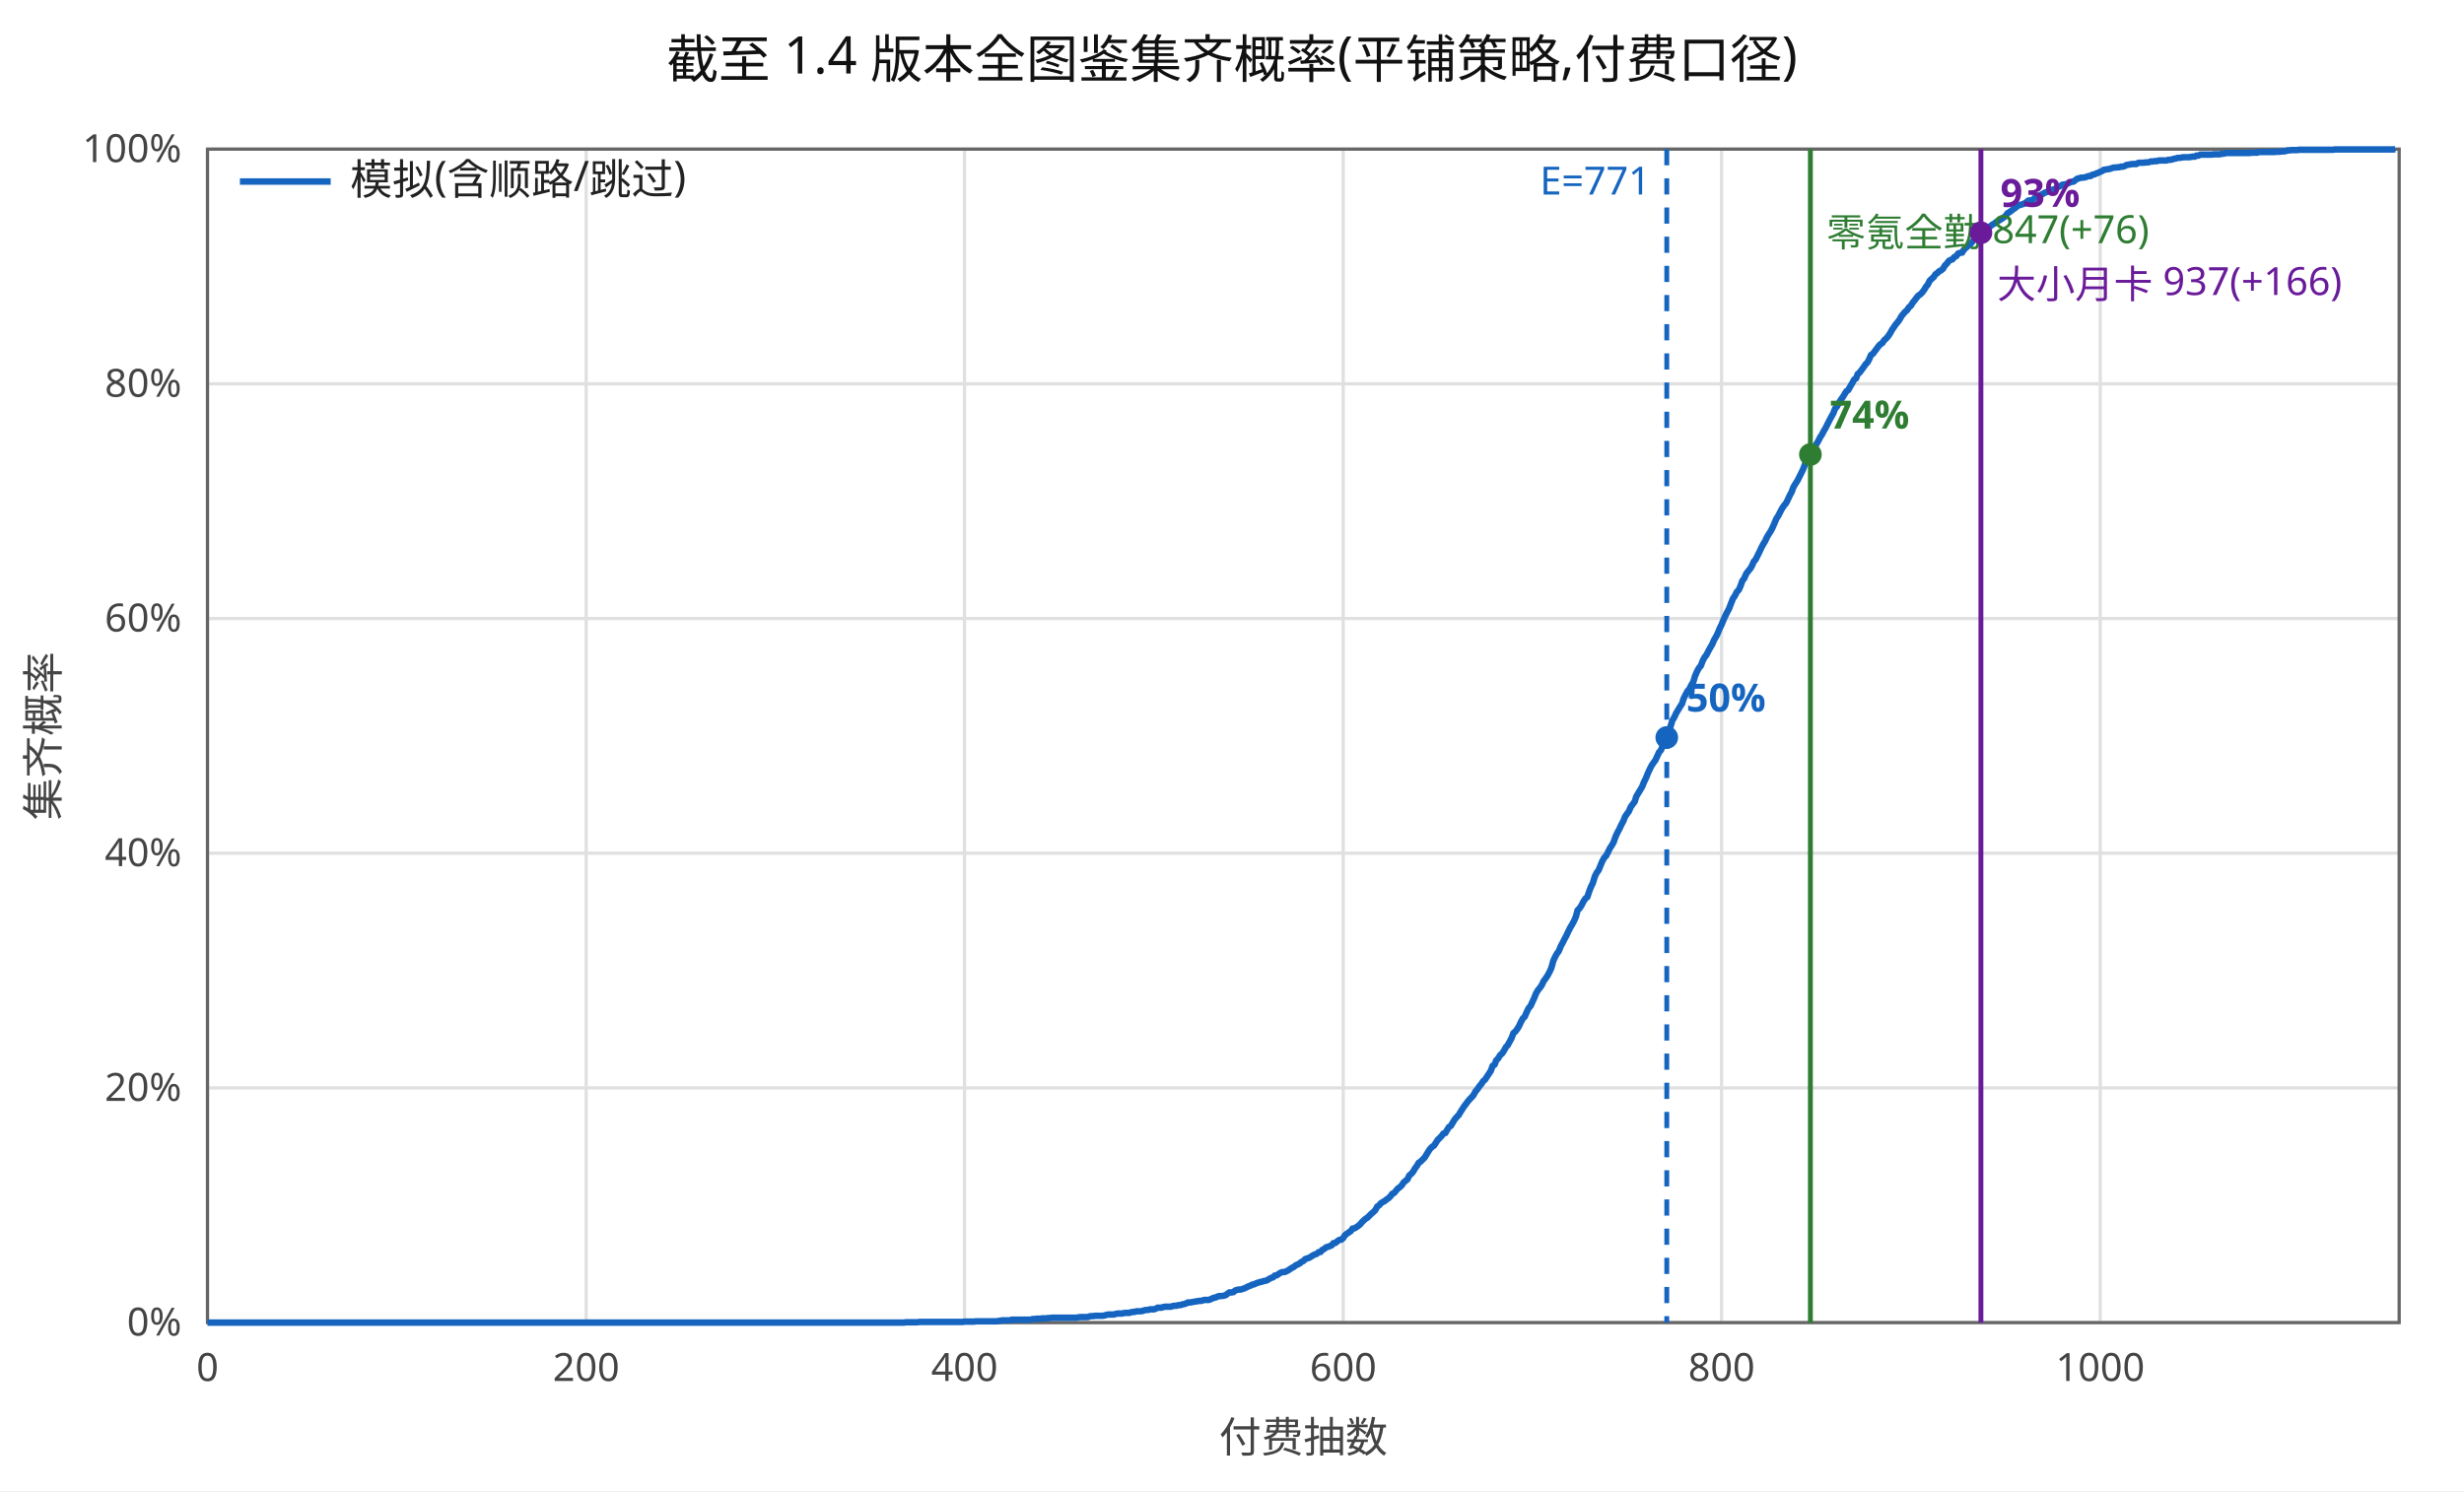
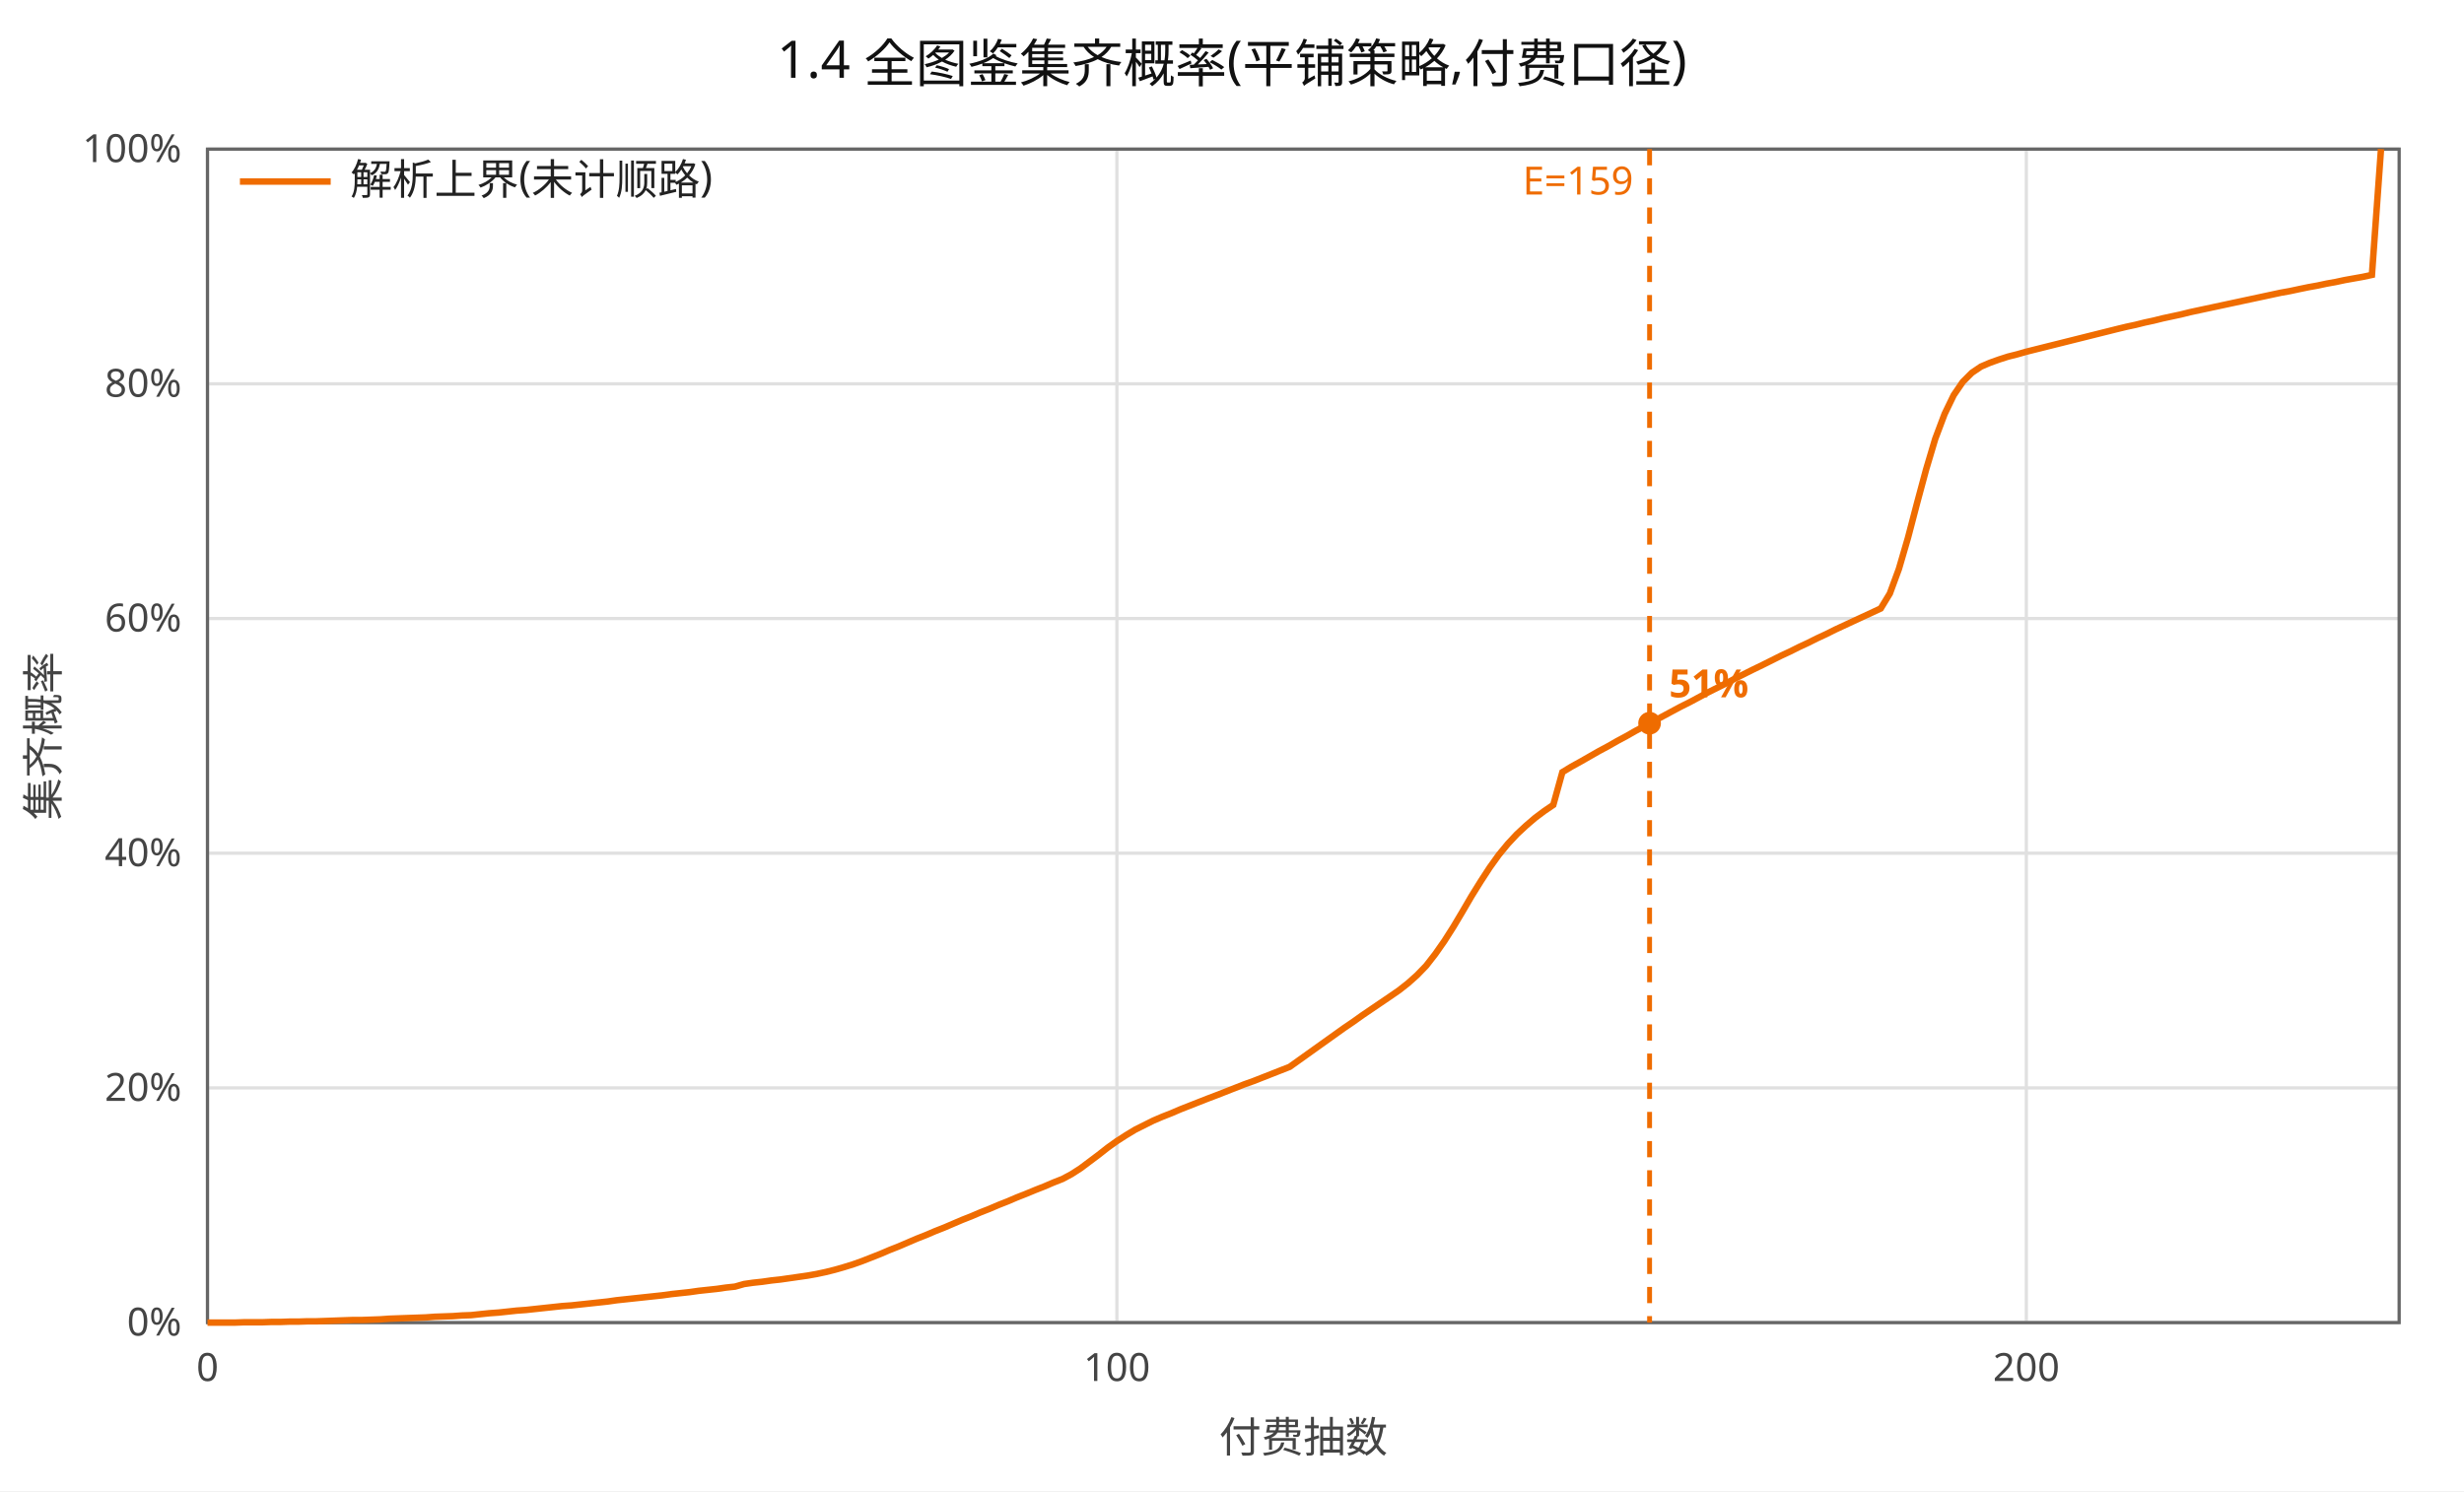
<svg xmlns="http://www.w3.org/2000/svg" width="760" height="460" viewBox="0 0 760 460" font-family="sans-serif">
  <rect x="0" y="0" width="760" height="460" fill="#ffffff" />
-   <text x="380.0" y="24" text-anchor="middle" font-size="16" fill="#111">截至 1.4 版本全图鉴集齐概率(平铺策略,付费口径)</text>
+   <text x="380.0" y="24" text-anchor="middle" font-size="16" fill="#111">1.4 全图鉴集齐概率(平铺策略,付费口径)</text>
  <line x1="64" y1="408.0" x2="740" y2="408.0" stroke="#e0e0e0" />
  <line x1="64" y1="335.6" x2="740" y2="335.6" stroke="#e0e0e0" />
  <line x1="64" y1="263.2" x2="740" y2="263.2" stroke="#e0e0e0" />
  <line x1="64" y1="190.8" x2="740" y2="190.8" stroke="#e0e0e0" />
  <line x1="64" y1="118.4" x2="740" y2="118.4" stroke="#e0e0e0" />
  <line x1="64" y1="46.0" x2="740" y2="46.0" stroke="#e0e0e0" />
  <line x1="64.0" y1="46" x2="64.0" y2="408" stroke="#e0e0e0" />
-   <line x1="180.8" y1="46" x2="180.8" y2="408" stroke="#e0e0e0" />
-   <line x1="297.5" y1="46" x2="297.5" y2="408" stroke="#e0e0e0" />
-   <line x1="414.3" y1="46" x2="414.3" y2="408" stroke="#e0e0e0" />
-   <line x1="531.0" y1="46" x2="531.0" y2="408" stroke="#e0e0e0" />
-   <line x1="647.8" y1="46" x2="647.8" y2="408" stroke="#e0e0e0" />
+   <line x1="344.5" y1="46" x2="344.5" y2="408" stroke="#e0e0e0" />
+   <line x1="625.0" y1="46" x2="625.0" y2="408" stroke="#e0e0e0" />
  <rect x="64" y="46" width="676" height="362" fill="none" stroke="#666" />
-   <polyline points="64.0,408.0 64.6,408.0 65.2,408.0 65.8,408.0 66.3,408.0 66.9,408.0 67.5,408.0 68.1,408.0 68.7,408.0 69.3,408.0 69.8,408.0 70.4,408.0 71.0,408.0 71.6,408.0 72.2,408.0 72.8,408.0 73.3,408.0 73.9,408.0 74.5,408.0 75.1,408.0 75.7,408.0 76.3,408.0 76.8,408.0 77.4,408.0 78.0,408.0 78.6,408.0 79.2,408.0 79.8,408.0 80.3,408.0 80.9,408.0 81.5,408.0 82.1,408.0 82.7,408.0 83.3,408.0 83.8,408.0 84.4,408.0 85.0,408.0 85.6,408.0 86.2,408.0 86.8,408.0 87.4,408.0 87.9,408.0 88.5,408.0 89.1,408.0 89.7,408.0 90.3,408.0 90.9,408.0 91.4,408.0 92.0,408.0 92.6,408.0 93.2,408.0 93.8,408.0 94.4,408.0 94.9,408.0 95.5,408.0 96.1,408.0 96.7,408.0 97.3,408.0 97.9,408.0 98.4,408.0 99.0,408.0 99.6,408.0 100.2,408.0 100.8,408.0 101.4,408.0 101.9,408.0 102.5,408.0 103.1,408.0 103.7,408.0 104.3,408.0 104.9,408.0 105.4,408.0 106.0,408.0 106.6,408.0 107.2,408.0 107.8,408.0 108.4,408.0 108.9,408.0 109.5,408.0 110.1,408.0 110.7,408.0 111.3,408.0 111.9,408.0 112.5,408.0 113.0,408.0 113.6,408.0 114.2,408.0 114.8,408.0 115.4,408.0 116.0,408.0 116.5,408.0 117.1,408.0 117.7,408.0 118.3,408.0 118.9,408.0 119.5,408.0 120.0,408.0 120.6,408.0 121.2,408.0 121.8,408.0 122.4,408.0 123.0,408.0 123.5,408.0 124.1,408.0 124.7,408.0 125.3,408.0 125.9,408.0 126.5,408.0 127.0,408.0 127.6,408.0 128.2,408.0 128.8,408.0 129.4,408.0 130.0,408.0 130.5,408.0 131.1,408.0 131.7,408.0 132.3,408.0 132.9,408.0 133.5,408.0 134.1,408.0 134.6,408.0 135.2,408.0 135.8,408.0 136.4,408.0 137.0,408.0 137.6,408.0 138.1,408.0 138.7,408.0 139.3,408.0 139.9,408.0 140.5,408.0 141.1,408.0 141.6,408.0 142.2,408.0 142.8,408.0 143.4,408.0 144.0,408.0 144.6,408.0 145.1,408.0 145.7,408.0 146.3,408.0 146.9,408.0 147.5,408.0 148.1,408.0 148.6,408.0 149.2,408.0 149.8,408.0 150.4,408.0 151.0,408.0 151.6,408.0 152.1,408.0 152.7,408.0 153.3,408.0 153.9,408.0 154.5,408.0 155.1,408.0 155.7,408.0 156.2,408.0 156.8,408.0 157.4,408.0 158.0,408.0 158.6,408.0 159.2,408.0 159.7,408.0 160.3,408.0 160.9,408.0 161.5,408.0 162.1,408.0 162.7,408.0 163.2,408.0 163.8,408.0 164.4,408.0 165.0,408.0 165.6,408.0 166.2,408.0 166.7,408.0 167.3,408.0 167.9,408.0 168.5,408.0 169.1,408.0 169.7,408.0 170.2,408.0 170.8,408.0 171.4,408.0 172.0,408.0 172.6,408.0 173.2,408.0 173.7,408.0 174.3,408.0 174.9,408.0 175.5,408.0 176.1,408.0 176.7,408.0 177.3,408.0 177.8,408.0 178.4,408.0 179.0,408.0 179.6,408.0 180.2,408.0 180.8,408.0 181.3,408.0 181.9,408.0 182.5,408.0 183.1,408.0 183.7,408.0 184.3,408.0 184.8,408.0 185.4,408.0 186.0,408.0 186.6,408.0 187.2,408.0 187.8,408.0 188.3,408.0 188.9,408.0 189.5,408.0 190.1,408.0 190.7,408.0 191.3,408.0 191.8,408.0 192.4,408.0 193.0,408.0 193.6,408.0 194.2,408.0 194.8,408.0 195.3,408.0 195.9,408.0 196.5,408.0 197.1,408.0 197.7,408.0 198.3,408.0 198.8,408.0 199.4,408.0 200.0,408.0 200.6,408.0 201.2,408.0 201.8,408.0 202.4,408.0 202.9,408.0 203.5,408.0 204.1,408.0 204.7,408.0 205.3,408.0 205.9,408.0 206.4,408.0 207.0,408.0 207.6,408.0 208.2,408.0 208.8,408.0 209.4,408.0 209.9,408.0 210.5,408.0 211.1,408.0 211.7,408.0 212.3,408.0 212.9,408.0 213.4,408.0 214.0,408.0 214.6,408.0 215.2,408.0 215.8,408.0 216.4,408.0 216.9,408.0 217.5,408.0 218.1,408.0 218.7,408.0 219.3,408.0 219.9,408.0 220.4,408.0 221.0,408.0 221.6,408.0 222.2,408.0 222.8,408.0 223.4,408.0 224.0,408.0 224.5,408.0 225.1,408.0 225.7,408.0 226.3,408.0 226.9,408.0 227.5,408.0 228.0,408.0 228.6,408.0 229.2,408.0 229.8,408.0 230.4,408.0 231.0,408.0 231.5,408.0 232.1,408.0 232.7,408.0 233.3,408.0 233.9,408.0 234.5,408.0 235.0,408.0 235.6,408.0 236.2,408.0 236.8,408.0 237.4,408.0 238.0,408.0 238.5,408.0 239.1,408.0 239.7,408.0 240.3,408.0 240.9,408.0 241.5,408.0 242.0,408.0 242.6,408.0 243.2,408.0 243.8,408.0 244.4,408.0 245.0,408.0 245.6,408.0 246.1,408.0 246.7,408.0 247.3,408.0 247.9,408.0 248.5,408.0 249.1,408.0 249.6,408.0 250.2,408.0 250.8,408.0 251.4,408.0 252.0,408.0 252.6,408.0 253.1,408.0 253.7,408.0 254.3,408.0 254.9,408.0 255.5,408.0 256.1,408.0 256.6,408.0 257.2,408.0 257.8,408.0 258.4,408.0 259.0,408.0 259.6,408.0 260.1,408.0 260.7,408.0 261.3,408.0 261.9,408.0 262.5,408.0 263.1,408.0 263.6,408.0 264.2,408.0 264.8,408.0 265.4,408.0 266.0,408.0 266.6,408.0 267.2,408.0 267.7,408.0 268.3,408.0 268.9,408.0 269.5,408.0 270.1,408.0 270.7,408.0 271.2,408.0 271.8,408.0 272.4,408.0 273.0,408.0 273.6,408.0 274.2,408.0 274.7,408.0 275.3,408.0 275.9,408.0 276.5,408.0 277.1,408.0 277.7,408.0 278.2,408.0 278.8,408.0 279.4,407.9 280.0,407.9 280.6,407.9 281.2,407.9 281.7,407.9 282.3,407.9 282.9,407.9 283.5,407.8 284.1,407.8 284.7,407.8 285.2,407.8 285.8,407.8 286.4,407.8 287.0,407.8 287.6,407.8 288.2,407.8 288.7,407.8 289.3,407.8 289.9,407.8 290.5,407.8 291.1,407.8 291.7,407.8 292.3,407.8 292.8,407.8 293.4,407.8 294.0,407.8 294.6,407.8 295.2,407.8 295.8,407.8 296.3,407.8 296.9,407.8 297.5,407.7 298.1,407.7 298.7,407.7 299.3,407.7 299.8,407.7 300.4,407.7 301.0,407.6 301.6,407.6 302.2,407.6 302.8,407.6 303.3,407.6 303.9,407.6 304.5,407.6 305.1,407.6 305.7,407.6 306.3,407.6 306.8,407.6 307.4,407.6 308.0,407.5 308.6,407.4 309.2,407.3 309.8,407.3 310.3,407.3 310.9,407.3 311.5,407.3 312.1,407.1 312.7,407.1 313.3,407.1 313.9,407.1 314.4,407.1 315.0,407.1 315.6,407.1 316.2,407.1 316.8,407.1 317.4,407.1 317.9,407.1 318.5,406.9 319.1,406.9 319.7,406.8 320.3,406.8 320.9,406.8 321.4,406.7 322.0,406.7 322.6,406.7 323.2,406.6 323.8,406.6 324.4,406.5 324.9,406.5 325.5,406.5 326.1,406.5 326.7,406.5 327.3,406.5 327.9,406.5 328.4,406.5 329.0,406.5 329.6,406.5 330.2,406.5 330.8,406.5 331.4,406.5 331.9,406.5 332.5,406.4 333.1,406.3 333.7,406.3 334.3,406.3 334.9,406.3 335.5,406.3 336.0,406.1 336.6,406.0 337.2,406.0 337.8,405.9 338.4,405.9 339.0,405.9 339.5,405.9 340.1,405.9 340.7,405.8 341.3,405.6 341.9,405.5 342.5,405.5 343.0,405.5 343.6,405.5 344.2,405.3 344.8,405.2 345.4,405.2 346.0,405.2 346.5,405.1 347.1,405.0 347.7,405.0 348.3,405.0 348.9,404.8 349.5,404.7 350.0,404.7 350.6,404.5 351.2,404.5 351.8,404.5 352.4,404.4 353.0,404.2 353.5,404.1 354.1,404.1 354.7,403.9 355.3,403.9 355.9,403.9 356.5,403.7 357.1,403.4 357.6,403.4 358.2,403.4 358.8,403.2 359.4,403.1 360.0,403.1 360.6,403.1 361.1,403.1 361.7,402.9 362.3,402.8 362.9,402.8 363.5,402.6 364.1,402.6 364.6,402.4 365.2,402.3 365.8,402.1 366.4,401.8 367.0,401.8 367.6,401.7 368.1,401.6 368.7,401.5 369.3,401.4 369.9,401.3 370.5,401.3 371.1,401.1 371.6,401.0 372.2,401.0 372.8,401.0 373.4,400.8 374.0,400.5 374.6,400.3 375.1,400.2 375.7,399.9 376.3,399.8 376.9,399.8 377.5,399.7 378.1,399.5 378.6,399.1 379.2,398.7 379.8,398.7 380.4,398.6 381.0,398.1 381.6,397.9 382.2,397.8 382.7,397.8 383.3,397.6 383.9,397.4 384.5,397.1 385.1,396.8 385.7,396.6 386.2,396.3 386.8,396.2 387.4,395.9 388.0,395.7 388.6,395.5 389.2,395.4 389.7,395.2 390.3,395.1 390.9,394.9 391.5,394.5 392.1,394.2 392.7,394.0 393.2,393.5 393.8,393.4 394.4,393.0 395.0,392.6 395.6,392.4 396.2,392.4 396.7,392.2 397.3,391.9 397.9,391.5 398.5,391.1 399.1,390.8 399.7,390.3 400.2,390.1 400.8,389.8 401.4,389.3 402.0,389.0 402.6,388.4 403.2,388.2 403.8,388.0 404.3,387.7 404.9,387.3 405.5,387.0 406.1,386.8 406.7,386.3 407.3,386.2 407.8,385.6 408.4,385.3 409.0,384.8 409.6,384.6 410.2,384.4 410.8,384.1 411.3,383.5 411.9,383.4 412.5,382.9 413.1,382.5 413.7,382.4 414.3,381.9 414.8,381.1 415.4,380.6 416.0,380.2 416.6,379.8 417.2,379.0 417.8,378.9 418.3,378.6 418.9,378.2 419.5,377.7 420.1,377.0 420.7,376.4 421.3,375.9 421.8,375.6 422.4,375.0 423.0,374.4 423.6,373.9 424.2,373.3 424.8,372.2 425.4,371.8 425.9,371.2 426.5,370.8 427.1,370.5 427.7,370.0 428.3,369.6 428.9,369.0 429.4,368.3 430.0,368.0 430.6,367.3 431.2,366.6 431.8,366.2 432.4,365.6 432.9,364.8 433.5,364.3 434.1,363.8 434.7,362.6 435.3,362.1 435.9,361.4 436.4,360.5 437.0,359.7 437.6,358.7 438.2,358.3 438.8,357.7 439.4,357.1 439.9,356.3 440.5,355.3 441.1,354.4 441.7,353.8 442.3,353.4 442.9,352.5 443.4,351.7 444.0,351.1 444.6,350.5 445.2,349.7 445.8,349.5 446.4,348.5 446.9,347.7 447.5,347.3 448.1,346.3 448.7,345.3 449.3,344.6 449.9,344.0 450.5,343.0 451.0,342.2 451.6,341.3 452.2,340.5 452.8,339.7 453.4,339.0 454.0,338.4 454.5,337.8 455.1,336.7 455.7,336.0 456.3,335.1 456.9,334.4 457.5,333.5 458.0,333.1 458.6,332.2 459.2,331.3 459.8,330.4 460.4,328.8 461.0,328.4 461.5,327.1 462.1,326.5 462.7,325.5 463.3,325.0 463.9,324.1 464.5,323.0 465.0,322.5 465.6,321.4 466.2,320.3 466.8,318.7 467.4,318.2 468.0,317.4 468.5,316.6 469.1,315.3 469.7,314.2 470.3,313.6 470.9,312.2 471.5,311.0 472.1,310.3 472.6,309.2 473.2,307.9 473.8,306.4 474.4,305.4 475.0,304.7 475.6,303.8 476.1,302.7 476.7,301.9 477.3,301.0 477.9,299.9 478.5,298.6 479.1,296.4 479.6,295.3 480.2,294.2 480.8,293.4 481.4,291.9 482.0,290.8 482.6,289.6 483.1,288.7 483.7,287.4 484.3,286.2 484.9,285.2 485.5,284.1 486.1,282.7 486.6,280.8 487.2,280.2 487.8,279.3 488.4,278.1 489.0,277.2 489.6,276.7 490.1,275.2 490.7,273.6 491.3,272.4 491.9,270.4 492.5,269.2 493.1,268.4 493.7,266.9 494.2,265.7 494.8,264.6 495.4,264.0 496.0,262.8 496.6,261.6 497.2,260.7 497.7,259.8 498.3,258.1 498.9,256.8 499.5,255.7 500.1,254.4 500.7,253.3 501.2,252.0 501.8,251.1 502.4,250.3 503.0,248.9 503.6,248.1 504.2,247.3 504.7,245.7 505.3,244.7 505.9,243.7 506.5,242.7 507.1,241.2 507.7,240.0 508.2,238.7 508.8,237.4 509.4,236.2 510.0,235.3 510.6,234.5 511.2,233.2 511.7,232.1 512.3,231.4 512.9,230.0 513.5,228.8 514.1,227.7 514.7,225.8 515.3,224.0 515.8,222.3 516.4,221.3 517.0,220.0 517.6,219.0 518.2,218.0 518.8,217.1 519.3,215.5 519.9,214.3 520.5,213.2 521.1,212.5 521.7,211.3 522.3,210.3 522.8,208.6 523.4,207.2 524.0,206.1 524.6,205.4 525.2,203.8 525.8,202.7 526.3,202.1 526.9,200.9 527.5,199.8 528.1,198.8 528.7,197.4 529.3,196.4 529.8,195.4 530.4,193.9 531.0,192.7 531.6,191.2 532.2,189.9 532.8,188.7 533.3,187.8 533.9,186.2 534.5,184.7 535.1,183.8 535.7,182.6 536.3,182.0 536.8,180.9 537.4,179.2 538.0,178.4 538.6,177.0 539.2,176.2 539.8,175.5 540.4,174.5 540.9,173.3 541.5,172.6 542.1,171.4 542.7,170.2 543.3,168.9 543.9,167.8 544.4,167.0 545.0,165.7 545.6,164.7 546.2,163.8 546.8,162.6 547.4,161.2 547.9,160.0 548.5,159.1 549.1,157.9 549.7,156.8 550.3,155.9 550.9,155.2 551.4,154.2 552.0,152.9 552.6,151.8 553.2,150.2 553.8,149.2 554.4,148.3 554.9,147.3 555.5,146.1 556.1,144.9 556.7,143.3 557.3,142.0 557.9,141.1 558.4,140.2 559.0,139.3 559.6,138.2 560.2,137.1 560.8,136.1 561.4,134.9 562.0,134.0 562.5,133.0 563.1,132.0 563.7,130.8 564.3,129.6 564.9,128.5 565.5,127.4 566.0,126.1 566.6,125.4 567.2,124.3 567.8,123.3 568.4,122.5 569.0,121.5 569.5,120.7 570.1,120.3 570.7,119.2 571.3,118.2 571.9,117.1 572.5,116.7 573.0,115.4 573.6,114.9 574.2,114.1 574.8,113.3 575.4,112.4 576.0,111.8 576.5,110.9 577.1,109.5 577.7,109.1 578.3,108.3 578.9,107.5 579.5,106.7 580.0,106.2 580.6,105.8 581.2,104.9 581.8,104.4 582.4,103.7 583.0,102.8 583.6,101.7 584.1,101.0 584.7,100.1 585.3,99.4 585.9,98.6 586.5,97.5 587.1,96.8 587.6,96.2 588.2,95.7 588.8,94.8 589.4,94.3 590.0,93.3 590.6,92.6 591.1,91.9 591.7,91.2 592.3,90.8 592.9,90.2 593.5,89.4 594.1,88.4 594.6,87.8 595.2,86.6 595.8,86.0 596.4,85.5 597.0,84.6 597.6,84.2 598.1,83.7 598.7,83.4 599.3,82.9 599.9,81.9 600.5,81.3 601.1,80.5 601.6,80.2 602.2,80.0 602.8,79.3 603.4,79.0 604.0,78.2 604.6,78.0 605.2,77.9 605.7,77.1 606.3,76.5 606.9,76.0 607.5,75.5 608.1,74.9 608.7,74.1 609.2,73.7 609.8,73.2 610.4,72.7 611.0,71.8 611.6,71.5 612.2,71.1 612.7,70.5 613.3,70.3 613.9,69.8 614.5,69.3 615.1,69.0 615.7,68.5 616.2,68.2 616.8,67.9 617.4,67.5 618.0,67.1 618.6,66.6 619.2,65.8 619.7,65.5 620.3,65.1 620.9,64.6 621.5,64.2 622.1,63.7 622.7,63.3 623.2,63.2 623.8,63.0 624.4,62.8 625.0,62.4 625.6,61.9 626.2,61.8 626.7,61.8 627.3,61.4 627.9,60.7 628.5,60.5 629.1,60.3 629.7,60.0 630.3,59.7 630.8,59.4 631.4,59.2 632.0,58.9 632.6,58.6 633.2,58.5 633.8,58.3 634.3,58.0 634.9,57.6 635.5,57.4 636.1,57.0 636.7,56.9 637.3,56.8 637.8,56.6 638.4,56.3 639.0,56.1 639.6,56.0 640.2,55.5 640.8,55.1 641.3,55.0 641.9,54.8 642.5,54.8 643.1,54.7 643.7,54.5 644.3,54.3 644.8,54.3 645.4,53.9 646.0,53.8 646.6,53.5 647.2,53.3 647.8,53.0 648.3,52.8 648.9,52.4 649.5,52.3 650.1,52.2 650.7,52.1 651.3,51.9 651.9,51.7 652.4,51.7 653.0,51.6 653.6,51.6 654.2,51.4 654.8,51.4 655.4,51.2 655.9,50.9 656.5,50.8 657.1,50.7 657.7,50.6 658.3,50.6 658.9,50.6 659.4,50.3 660.0,50.2 660.6,50.2 661.2,50.2 661.8,50.1 662.4,50.1 662.9,50.0 663.5,49.8 664.1,49.8 664.7,49.7 665.3,49.7 665.9,49.5 666.4,49.5 667.0,49.5 667.6,49.5 668.2,49.5 668.8,49.3 669.4,49.3 669.9,49.2 670.5,49.0 671.1,48.9 671.7,48.7 672.3,48.7 672.9,48.6 673.5,48.5 674.0,48.5 674.6,48.5 675.2,48.5 675.8,48.4 676.4,48.3 677.0,48.3 677.5,48.0 678.1,48.0 678.7,47.7 679.3,47.7 679.9,47.7 680.5,47.7 681.0,47.7 681.6,47.7 682.2,47.7 682.8,47.6 683.4,47.6 684.0,47.6 684.5,47.6 685.1,47.5 685.7,47.4 686.3,47.3 686.9,47.2 687.5,47.2 688.0,47.2 688.6,47.2 689.2,47.2 689.8,47.2 690.4,47.2 691.0,47.2 691.5,47.2 692.1,47.2 692.7,47.2 693.3,47.2 693.9,47.2 694.5,47.1 695.1,47.1 695.6,47.1 696.2,47.1 696.8,46.9 697.4,46.9 698.0,46.9 698.6,46.9 699.1,46.9 699.7,46.9 700.3,46.9 700.9,46.9 701.5,46.9 702.1,46.8 702.6,46.8 703.2,46.8 703.8,46.7 704.4,46.7 705.0,46.6 705.6,46.4 706.1,46.4 706.7,46.3 707.3,46.3 707.9,46.3 708.5,46.3 709.1,46.2 709.6,46.2 710.2,46.2 710.8,46.2 711.4,46.2 712.0,46.2 712.6,46.2 713.1,46.2 713.7,46.2 714.3,46.2 714.9,46.2 715.5,46.2 716.1,46.2 716.6,46.2 717.2,46.2 717.8,46.2 718.4,46.2 719.0,46.2 719.6,46.2 720.2,46.1 720.7,46.1 721.3,46.1 721.9,46.1 722.5,46.1 723.1,46.1 723.7,46.1 724.2,46.1 724.8,46.1 725.4,46.1 726.0,46.1 726.6,46.1 727.2,46.1 727.7,46.1 728.3,46.1 728.9,46.1 729.5,46.1 730.1,46.1 730.7,46.1 731.2,46.1 731.8,46.1 732.4,46.1 733.0,46.1 733.6,46.1 734.2,46.1 734.7,46.1 735.3,46.1 735.9,46.1 736.5,46.1 737.1,46.1 737.7,46.1 738.2,46.1 738.8,46.0" fill="none" stroke="#1565c0" stroke-width="2" />
-   <line x1="514.1" y1="46" x2="514.1" y2="408" stroke="#1565c0" stroke-width="1.5" stroke-dasharray="5,4" />
-   <text x="509.1" y="60" text-anchor="end" font-size="12" fill="#1565c0">E=771</text>
-   <circle cx="514.1" cy="227.5" r="3.5" fill="#1565c0" />
-   <text x="520.1" y="219.5" font-size="12" font-weight="bold" fill="#1565c0">50%</text>
-   <line x1="74" y1="56" x2="102" y2="56" stroke="#1565c0" stroke-width="2" />
-   <text x="108" y="60" font-size="13" fill="#222">模拟(含顺路/跳过)</text>
-   <line x1="558.4" y1="46" x2="558.4" y2="408" stroke="#2e7d32" stroke-width="1.5" />
-   <circle cx="558.4" cy="140.2" r="3.5" fill="#2e7d32" />
-   <text x="564.4" y="132.2" font-size="12" font-weight="bold" fill="#2e7d32">74%</text>
-   <text x="563.4" y="76" font-size="12" fill="#2e7d32">零氪全勤 847(+76)</text>
-   <line x1="611.0" y1="46" x2="611.0" y2="408" stroke="#6a1b9a" stroke-width="1.5" />
-   <circle cx="611.0" cy="71.8" r="3.5" fill="#6a1b9a" />
-   <text x="617.0" y="63.8" font-size="12" font-weight="bold" fill="#6a1b9a">93%</text>
-   <text x="616.0" y="92" font-size="12" fill="#6a1b9a">大小月卡 937(+166)</text>
+   <polyline points="64.0,408.0 66.8,408.0 69.6,408.0 72.4,408.0 75.2,407.9 78.0,407.9 80.8,407.9 83.6,407.8 86.4,407.8 89.2,407.7 92.0,407.7 94.9,407.6 97.7,407.6 100.5,407.5 103.3,407.4 106.1,407.3 108.9,407.2 111.7,407.2 114.5,407.1 117.3,407.0 120.1,406.8 122.9,406.7 125.7,406.6 128.5,406.5 131.3,406.4 134.1,406.2 136.9,406.1 139.7,406.0 142.5,405.8 145.3,405.7 148.1,405.4 151.0,405.1 153.8,404.9 156.6,404.6 159.4,404.3 162.2,404.1 165.0,403.8 167.8,403.5 170.6,403.2 173.4,402.9 176.2,402.7 179.0,402.4 181.8,402.1 184.6,401.8 187.4,401.5 190.2,401.1 193.0,400.8 195.8,400.5 198.6,400.2 201.4,399.9 204.2,399.6 207.1,399.2 209.9,398.9 212.7,398.6 215.5,398.2 218.3,397.9 221.1,397.6 223.9,397.2 226.7,396.9 229.5,396.1 232.3,395.7 235.1,395.4 237.9,395.0 240.7,394.7 243.5,394.3 246.3,393.9 249.1,393.5 251.9,393.0 254.7,392.4 257.5,391.7 260.3,390.9 263.2,390.0 266.0,389.0 268.8,387.9 271.6,386.8 274.4,385.6 277.2,384.5 280.0,383.3 282.8,382.1 285.6,381.0 288.4,379.8 291.2,378.7 294.0,377.5 296.8,376.3 299.6,375.2 302.4,374.0 305.2,372.9 308.0,371.7 310.8,370.6 313.6,369.4 316.4,368.3 319.3,367.1 322.1,366.0 324.9,364.8 327.7,363.7 330.5,362.2 333.3,360.4 336.1,358.3 338.9,356.2 341.7,354.0 344.5,352.0 347.3,350.2 350.1,348.5 352.9,347.1 355.7,345.7 358.5,344.5 361.3,343.4 364.1,342.2 366.9,341.1 369.7,340.0 372.5,338.9 375.4,337.8 378.2,336.7 381.0,335.6 383.8,334.5 386.6,333.5 389.4,332.4 392.2,331.3 395.0,330.2 397.8,329.1 400.6,327.1 403.4,325.1 406.2,323.1 409.0,321.1 411.8,319.1 414.6,317.1 417.4,315.2 420.2,313.2 423.0,311.3 425.8,309.4 428.6,307.5 431.5,305.5 434.3,303.3 437.1,300.8 439.9,297.9 442.7,294.3 445.5,290.3 448.3,285.9 451.1,281.2 453.9,276.4 456.7,271.9 459.5,267.6 462.3,263.7 465.1,260.3 467.9,257.3 470.7,254.7 473.5,252.3 476.3,250.2 479.1,248.3 481.9,238.2 484.7,236.5 487.6,234.9 490.4,233.3 493.2,231.7 496.0,230.2 498.8,228.6 501.6,227.1 504.4,225.5 507.2,224.0 510.0,222.5 512.8,221.0 515.6,219.5 518.4,218.0 521.2,216.6 524.0,215.1 526.8,213.6 529.6,212.2 532.4,210.8 535.2,209.3 538.0,207.9 540.8,206.5 543.7,205.1 546.5,203.7 549.3,202.3 552.1,201.0 554.9,199.6 557.7,198.3 560.5,196.9 563.3,195.6 566.1,194.2 568.9,192.9 571.7,191.6 574.5,190.3 577.3,189.0 580.1,187.7 582.9,183.1 585.7,175.5 588.5,165.9 591.3,155.2 594.1,144.8 596.9,135.4 599.8,127.7 602.6,121.9 605.4,117.8 608.2,115.0 611.0,113.1 613.8,111.9 616.6,110.9 619.4,110.0 622.2,109.3 625.0,108.5 627.8,107.8 630.6,107.1 633.4,106.4 636.2,105.7 639.0,105.0 641.8,104.3 644.6,103.6 647.4,102.9 650.2,102.2 653.0,101.5 655.9,100.8 658.7,100.2 661.5,99.5 664.3,98.9 667.1,98.2 669.9,97.6 672.7,97.0 675.5,96.3 678.3,95.7 681.1,95.1 683.9,94.5 686.7,93.9 689.5,93.3 692.3,92.7 695.1,92.1 697.9,91.5 700.7,90.9 703.5,90.3 706.3,89.8 709.1,89.2 712.0,88.6 714.8,88.1 717.6,87.5 720.4,87.0 723.2,86.4 726.0,85.9 728.8,85.4 731.6,84.8 734.4,46.0" fill="none" stroke="#ef6c00" stroke-width="2" />
+   <line x1="508.8" y1="46" x2="508.8" y2="408" stroke="#ef6c00" stroke-width="1.5" stroke-dasharray="5,4" />
+   <text x="503.8" y="60" text-anchor="end" font-size="12" fill="#ef6c00">E=159</text>
+   <circle cx="508.8" cy="223.1" r="3.5" fill="#ef6c00" />
+   <text x="514.8" y="215.1" font-size="12" font-weight="bold" fill="#ef6c00">51%</text>
+   <line x1="74" y1="56" x2="102" y2="56" stroke="#ef6c00" stroke-width="2" />
+   <text x="108" y="60" font-size="13" fill="#222">解析上界(未计顺路)</text>
+   <line x1="2439.8" y1="46" x2="2439.8" y2="408" stroke="#2e7d32" stroke-width="1.5" />
+   <circle cx="2439.8" cy="46.0" r="3.5" fill="#2e7d32" />
+   <text x="2445.8" y="38.0" font-size="12" font-weight="bold" fill="#2e7d32">100%</text>
+   <text x="2444.8" y="76" font-size="12" fill="#2e7d32">零氪全勤 847(+688)</text>
+   <line x1="2692.3" y1="46" x2="2692.3" y2="408" stroke="#6a1b9a" stroke-width="1.5" />
+   <circle cx="2692.3" cy="46.0" r="3.5" fill="#6a1b9a" />
+   <text x="2698.3" y="38.0" font-size="12" font-weight="bold" fill="#6a1b9a">100%</text>
+   <text x="2697.3" y="92" font-size="12" fill="#6a1b9a">大小月卡 937(+778)</text>
  <text x="56" y="412.0" text-anchor="end" font-size="12" fill="#444">0%</text>
  <text x="56" y="339.6" text-anchor="end" font-size="12" fill="#444">20%</text>
  <text x="56" y="267.2" text-anchor="end" font-size="12" fill="#444">40%</text>
  <text x="56" y="194.8" text-anchor="end" font-size="12" fill="#444">60%</text>
  <text x="56" y="122.4" text-anchor="end" font-size="12" fill="#444">80%</text>
  <text x="56" y="50.0" text-anchor="end" font-size="12" fill="#444">100%</text>
  <text x="64.0" y="426" text-anchor="middle" font-size="12" fill="#444">0</text>
-   <text x="180.8" y="426" text-anchor="middle" font-size="12" fill="#444">200</text>
-   <text x="297.5" y="426" text-anchor="middle" font-size="12" fill="#444">400</text>
-   <text x="414.3" y="426" text-anchor="middle" font-size="12" fill="#444">600</text>
-   <text x="531.0" y="426" text-anchor="middle" font-size="12" fill="#444">800</text>
-   <text x="647.8" y="426" text-anchor="middle" font-size="12" fill="#444">1000</text>
+   <text x="344.5" y="426" text-anchor="middle" font-size="12" fill="#444">100</text>
+   <text x="625.0" y="426" text-anchor="middle" font-size="12" fill="#444">200</text>
  <text x="402.0" y="448" text-anchor="middle" font-size="13" fill="#444">付费抽数</text>
  <text x="18" y="227.0" text-anchor="middle" font-size="13" fill="#444" transform="rotate(-90 18 227.0)">集齐概率</text>
</svg>
